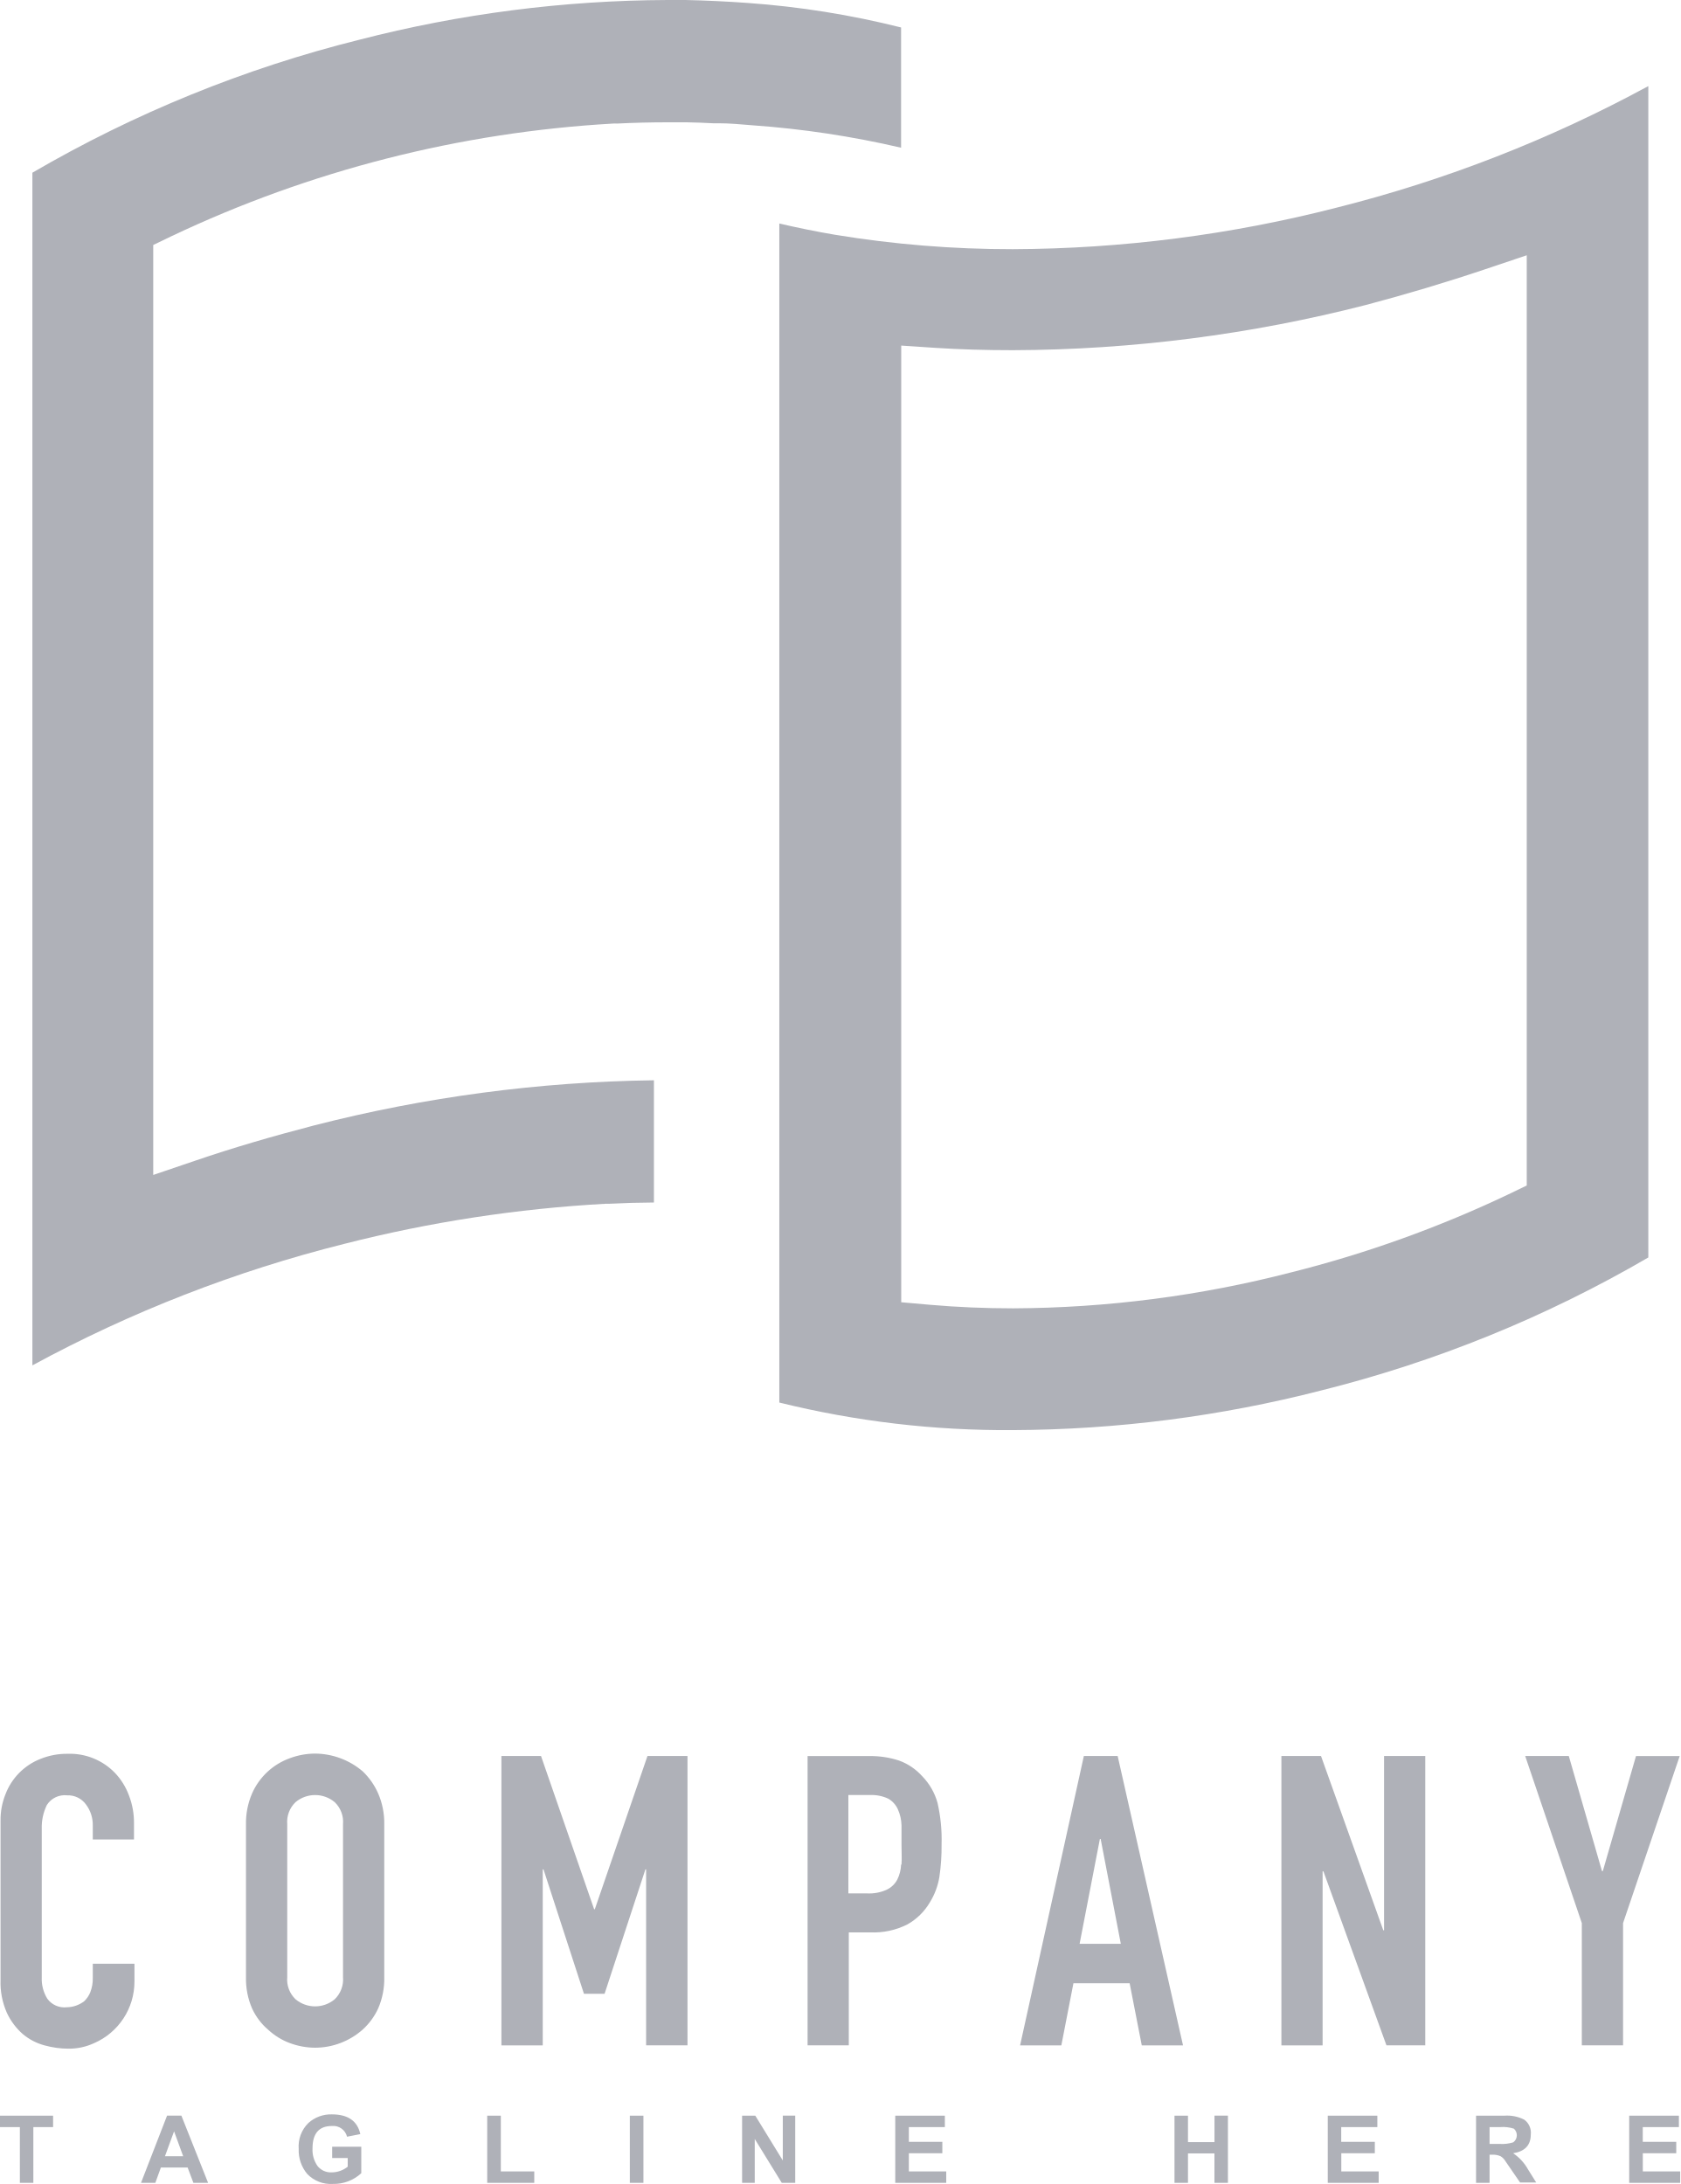
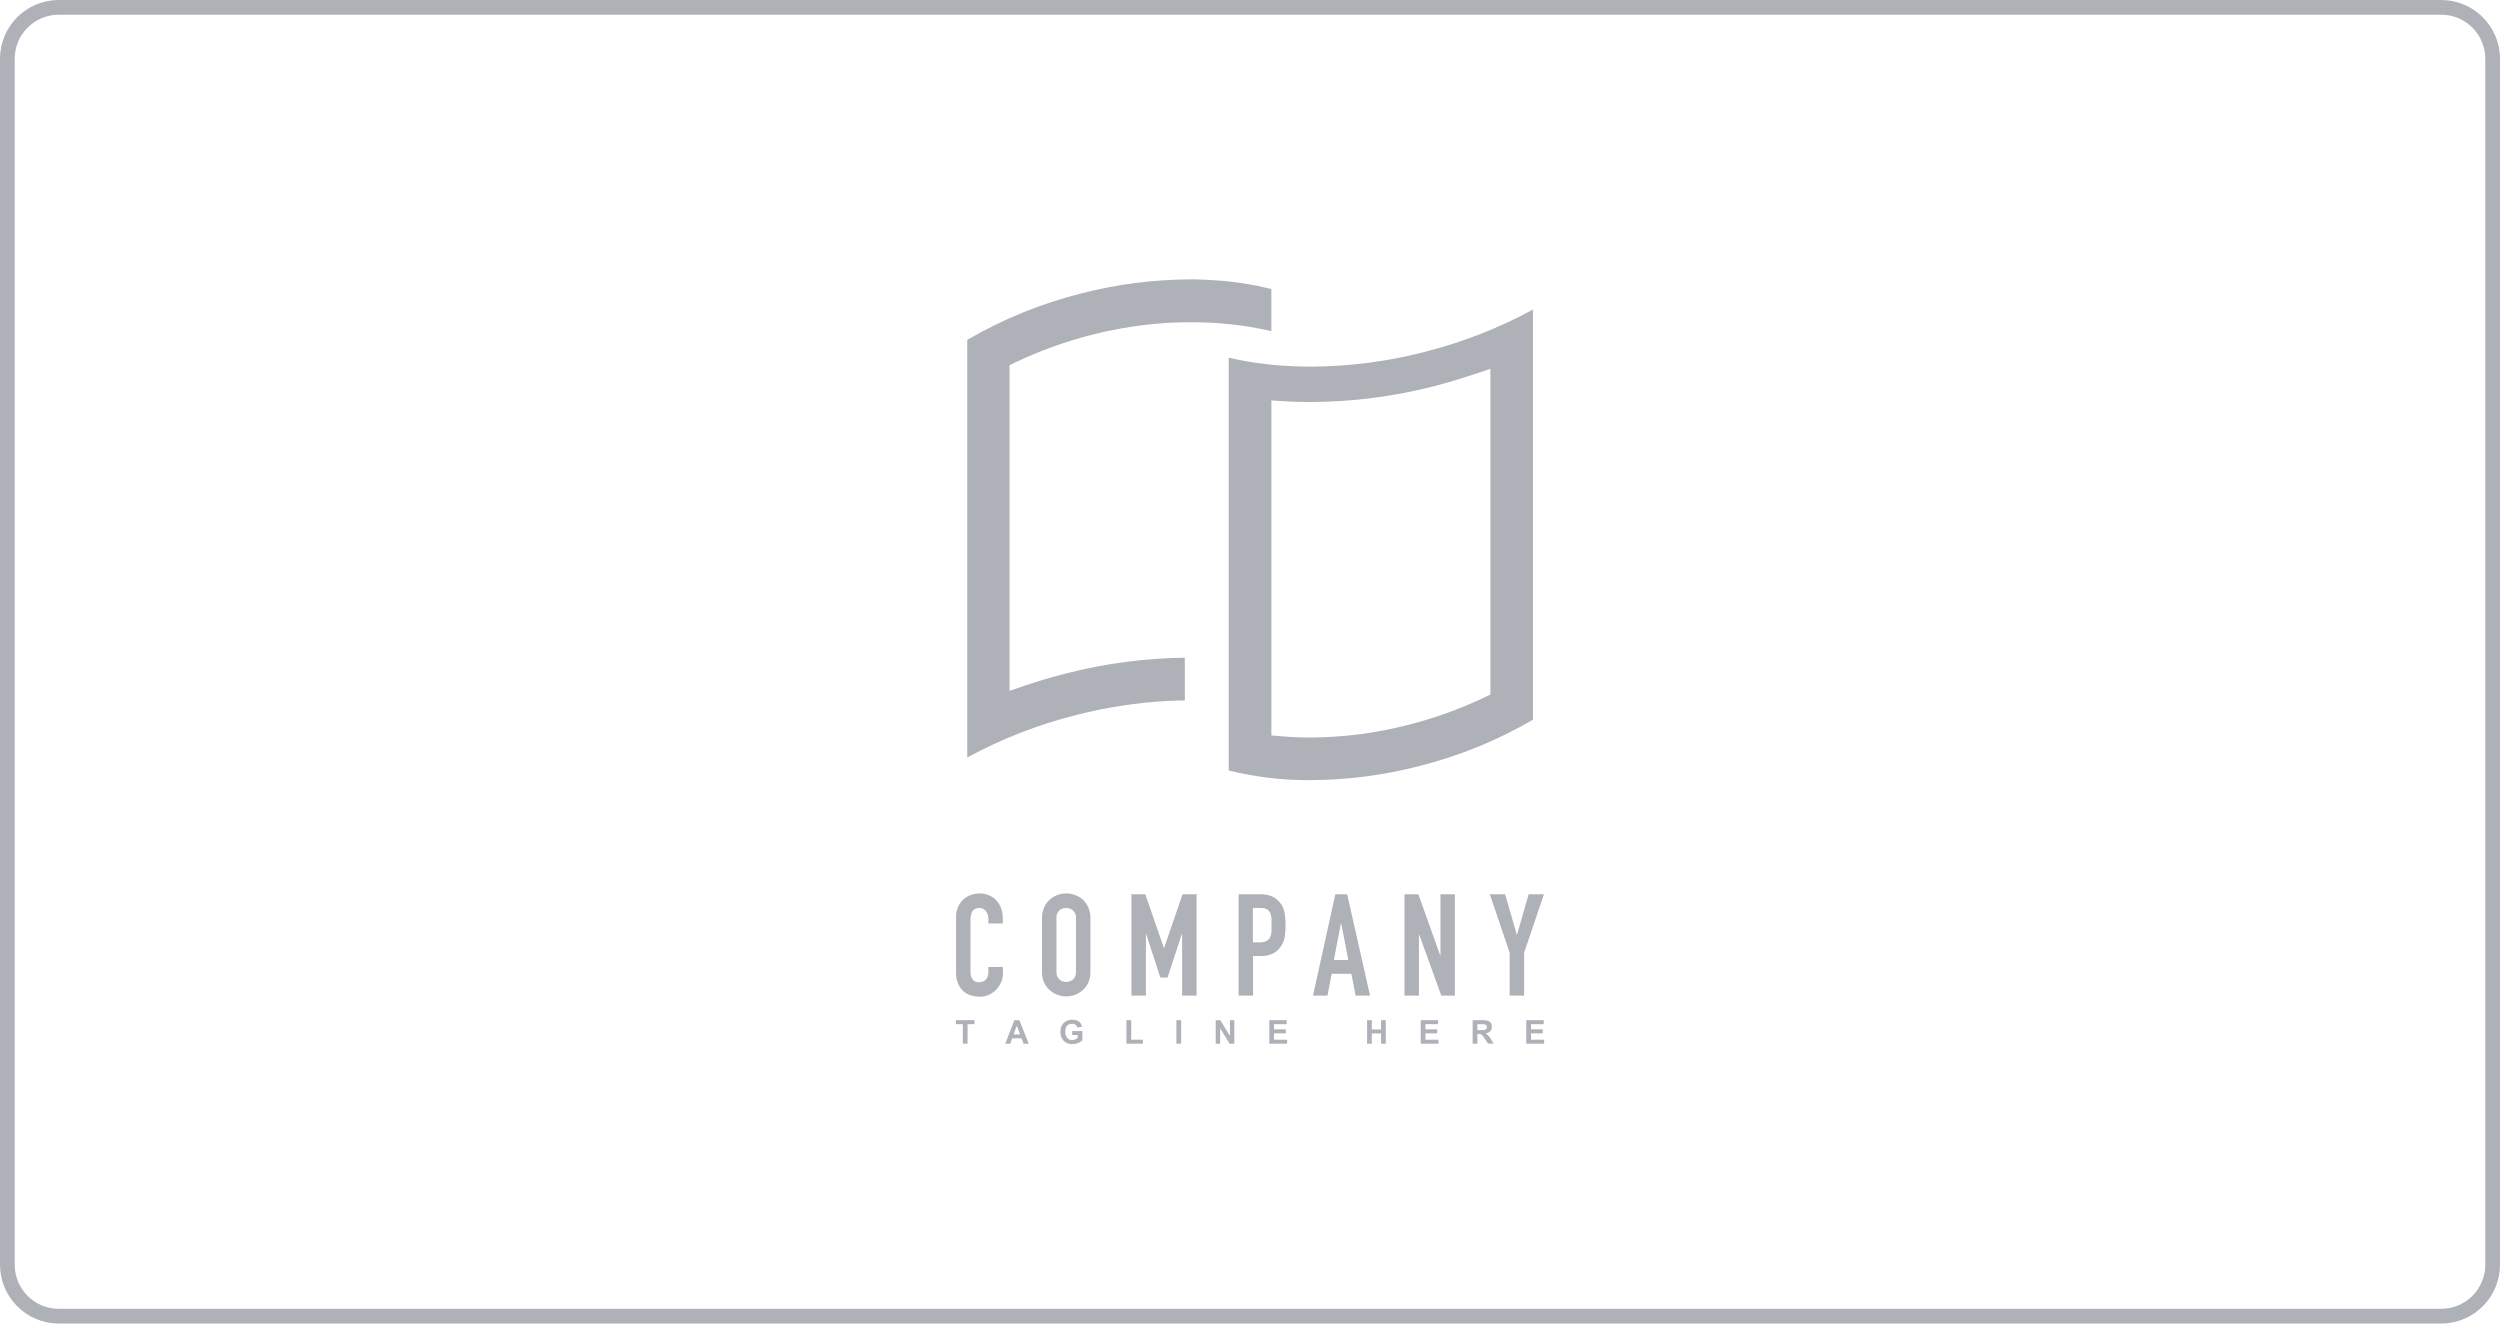
- <svg xmlns="http://www.w3.org/2000/svg" width="40" height="52" fill="none">
-   <path d="M16.977 2.935h.136c.253 0 .527.025.797.048 1.193.084 2.377.263 3.542.534V.654A21.09 21.09 0 0017.797.07 29.24 29.24 0 0016.319 0h-.427c-2.475.01-4.94.327-7.337.946-2.73.68-5.35 1.747-7.784 3.166v28.397a31.634 31.634 0 017.42-2.892 32.36 32.36 0 016.228-.956h.084c.351-.018.703-.028 1.065-.03v-2.91a34.328 34.328 0 00-8.095 1.076c-.98.255-1.925.53-2.813.834l-1.012.344V5.833l.432-.208a28.275 28.275 0 0110.516-2.683.627.627 0 01.091 0c.403-.02.808-.03 1.205-.03h.455c.21.005.42.01.63.023z" fill="#AFB1B8" />
-   <path d="M24.11 5.933a25.913 25.913 0 01-4.234-.344c-.45-.076-.893-.168-1.323-.267v28.072c1.82.45 3.69.67 5.565.656a29.943 29.943 0 007.337-.944 29.815 29.815 0 007.786-3.166V2.05a31.777 31.777 0 01-7.417 2.893c-2.52.648-5.112.98-7.713.99zm11.225.485l1.012-.34v22.148l-.433.209a27.764 27.764 0 01-5.173 1.859c-2.163.56-4.387.847-6.62.857-.668 0-1.33-.028-1.973-.084l-.693-.061V8.228l.807.054c.587.038 1.194.056 1.854.056 2.835-.01 5.659-.372 8.406-1.078.944-.25 1.882-.529 2.813-.842zM2.737 42.212a1.492 1.492 0 00-1.125-.455 1.674 1.674 0 00-.65.122 1.463 1.463 0 00-.832.842c-.08.2-.12.413-.117.628v3.794c-.01.267.042.533.149.778.09.194.219.368.38.509.151.127.33.22.52.27.185.051.376.078.567.078.212.002.42-.043.612-.132a1.597 1.597 0 00.96-1.465v-.425h-.992v.339a.882.882 0 01-.059.338.608.608 0 01-.144.214.697.697 0 01-.415.145.504.504 0 01-.465-.204.899.899 0 01-.132-.509v-3.537c-.006-.196.036-.39.122-.567a.507.507 0 01.485-.229.526.526 0 01.443.214.806.806 0 01.165.508v.328h.981v-.386a1.788 1.788 0 00-.121-.664 1.562 1.562 0 00-.332-.534zM8.629 42.17a1.765 1.765 0 00-1.128-.418c-.202.001-.403.037-.592.107a1.559 1.559 0 00-.908.842c-.1.232-.15.482-.145.735v3.639c-.006.255.043.51.145.745.09.195.22.369.384.508.152.14.33.25.524.32.19.07.39.106.592.107a1.714 1.714 0 001.128-.427c.158-.142.286-.315.374-.508.102-.235.151-.49.145-.745v-3.64a1.77 1.77 0 00-.145-.734 1.643 1.643 0 00-.374-.532zm-.463 4.904a.654.654 0 01-.197.527.727.727 0 01-.934 0 .651.651 0 01-.197-.526v-3.64a.654.654 0 01.197-.526.727.727 0 01.934 0 .651.651 0 01.197.527v3.639zM16.367 48.7v-6.89h-.953l-1.253 3.647h-.017L12.88 41.81h-.943v6.89h.984v-4.191h.018l.963 2.962h.491l.972-2.962h.017v4.19h.984zM21.958 42.294c-.152-.17-.343-.3-.557-.377a2.184 2.184 0 00-.713-.106h-1.462v6.888h.981v-2.69h.506c.307.014.611-.05.886-.188a1.43 1.43 0 00.538-.527c.114-.183.19-.387.226-.6.038-.259.056-.52.053-.783.01-.33-.023-.661-.096-.984a1.466 1.466 0 00-.362-.633zm-.506 2.1a.868.868 0 01-.091.359.553.553 0 01-.253.241 1.007 1.007 0 01-.463.087h-.448v-2.342h.506a.941.941 0 01.443.086.556.556 0 01.23.255c.054.12.083.251.086.384v.457c0 .16.01.326 0 .473h-.01zM26.608 41.81h-.805l-1.518 6.89h.982l.288-1.48h1.338l.289 1.48h.982l-1.556-6.89zm-.906 4.471l.483-2.497h.018l.48 2.497h-.981zM32.95 45.96h-.018l-1.483-4.15h-.943v6.89h.981v-4.143h.02l1.5 4.142h.924V41.81h-.981v4.15zM38.948 41.81l-.79 2.74h-.02l-.79-2.74H36.31l1.348 3.978v2.911h.982v-2.911l1.348-3.977h-1.04zM0 50.645h.473v1.327h.321v-1.327h.47v-.272H0v.272zM3.977 50.373l-.62 1.599h.341l.132-.364h.637l.137.364h.35l-.636-1.6h-.341zm-.05.966l.217-.593.217.593h-.435zM7.908 51.382h.37v.206a.613.613 0 01-.38.135.404.404 0 01-.34-.153.669.669 0 01-.118-.417c0-.356.154-.534.46-.534a.337.337 0 01.362.255l.316-.062c-.068-.312-.293-.47-.678-.47a.804.804 0 00-.559.206.78.78 0 00-.23.615.873.873 0 00.205.6.776.776 0 00.607.235.96.96 0 00.678-.255v-.63h-.693v.27zM11.923 50.373h-.324v1.599h1.12V51.7h-.796v-1.327zM15.318 50.373h-.324v1.599h.324v-1.6zM18.636 51.44l-.655-1.067h-.314v1.599h.301v-1.045l.643 1.045h.321v-1.6h-.296v1.069zM21.637 51.268h.797v-.272h-.797v-.351h.857v-.272h-1.181v1.599h1.214V51.7h-.89v-.432zM28.912 51.003h-.63v-.63h-.321v1.599h.321v-.7h.63v.7h.321v-1.6h-.32v.631zM31.93 51.268h.8v-.272h-.8v-.351h.86v-.272H31.61v1.599h1.212V51.7h-.89v-.432zM36.023 51.268c.278-.044.42-.191.42-.445a.383.383 0 00-.157-.356.904.904 0 00-.468-.094h-.678v1.599h.322v-.669h.063a.431.431 0 01.2.036c.047.029.086.069.114.117l.349.508h.384l-.195-.312a1.115 1.115 0 00-.354-.384zm-.324-.222h-.237v-.401h.253a.84.84 0 01.326.038.21.21 0 01-.015.325.913.913 0 01-.327.038zM39.11 51.268h.796v-.272h-.797v-.351h.86v-.272h-1.183v1.599H40V51.7h-.89v-.432z" fill="#AFB1B8" />
+ <svg xmlns="http://www.w3.org/2000/svg" width="170" height="90" viewBox="0 0 170 90" fill="none">
+   <rect x="0.5" y="0.5" width="169" height="89" rx="3.5" stroke="#AFB1B8" />
+   <path d="M81.977 21.934H82.114C82.367 21.934 82.64 21.96 82.91 21.983C84.103 22.067 85.287 22.245 86.452 22.517V19.654C85.253 19.353 84.03 19.158 82.796 19.071C82.329 19.036 81.83 19.013 81.319 19H80.892C78.417 19.009 75.953 19.327 73.555 19.946C70.825 20.627 68.205 21.693 65.772 23.112V51.509C68.114 50.236 70.607 49.264 73.191 48.617C75.231 48.097 77.317 47.776 79.419 47.661H79.503C79.855 47.643 80.206 47.633 80.568 47.631V44.722C77.837 44.757 75.119 45.118 72.473 45.797C71.494 46.051 70.548 46.326 69.66 46.631L68.648 46.975V24.833L69.08 24.625C72.382 23.059 75.952 22.149 79.596 21.942C79.627 21.94 79.657 21.94 79.688 21.942C80.09 21.922 80.495 21.912 80.892 21.912H81.327H81.347C81.557 21.917 81.767 21.922 81.977 21.934Z" fill="#AFB1B8" />
+   <path d="M89.111 24.933C88.445 24.933 87.788 24.91 87.153 24.861C86.394 24.805 85.615 24.714 84.876 24.589C84.426 24.513 83.983 24.422 83.553 24.322V52.394C85.374 52.844 87.243 53.065 89.118 53.05C91.593 53.039 94.057 52.723 96.455 52.106C99.185 51.424 101.807 50.358 104.241 48.94V21.05C101.899 22.322 99.407 23.294 96.824 23.943C94.303 24.591 91.713 24.923 89.111 24.933ZM100.335 25.418L101.347 25.078V47.226L100.914 47.435C99.255 48.224 97.522 48.847 95.741 49.294C93.578 49.853 91.354 50.141 89.121 50.151C88.453 50.151 87.79 50.123 87.148 50.067L86.455 50.006V47.318V27.229L87.262 27.282C87.849 27.32 88.456 27.338 89.116 27.338C91.951 27.328 94.775 26.966 97.522 26.26C98.466 26.011 99.404 25.731 100.335 25.418Z" fill="#AFB1B8" />
+   <path d="M67.737 61.212C67.592 61.062 67.416 60.943 67.222 60.865C67.029 60.786 66.82 60.75 66.612 60.757C66.389 60.754 66.168 60.796 65.961 60.879C65.772 60.955 65.6 61.068 65.455 61.212C65.313 61.357 65.201 61.53 65.129 61.721C65.05 61.921 65.01 62.134 65.013 62.349V66.143C65.004 66.41 65.055 66.676 65.162 66.921C65.252 67.116 65.381 67.289 65.541 67.43C65.693 67.558 65.871 67.65 66.063 67.699C66.247 67.751 66.438 67.778 66.629 67.778C66.841 67.78 67.05 67.735 67.241 67.646C67.431 67.563 67.603 67.444 67.747 67.295C67.888 67.148 68.001 66.975 68.079 66.786C68.16 66.595 68.201 66.389 68.2 66.181V65.757H67.209V66.095C67.212 66.21 67.192 66.325 67.15 66.433C67.118 66.514 67.069 66.587 67.006 66.647C66.945 66.696 66.874 66.733 66.799 66.756C66.732 66.778 66.662 66.79 66.591 66.791C66.503 66.802 66.413 66.788 66.331 66.753C66.25 66.717 66.179 66.66 66.126 66.588C66.032 66.436 65.987 66.258 65.994 66.079V62.542C65.988 62.346 66.03 62.151 66.116 61.975C66.167 61.895 66.24 61.831 66.326 61.791C66.412 61.75 66.507 61.735 66.601 61.746C66.687 61.743 66.772 61.761 66.849 61.798C66.926 61.836 66.993 61.891 67.044 61.96C67.155 62.106 67.213 62.285 67.209 62.469V62.797H68.19V62.41C68.192 62.183 68.151 61.958 68.069 61.746C67.995 61.548 67.883 61.366 67.737 61.212Z" fill="#AFB1B8" />
+   <path d="M73.629 61.169C73.313 60.902 72.914 60.755 72.501 60.752C72.299 60.753 72.098 60.789 71.909 60.859C71.716 60.928 71.538 61.033 71.385 61.169C71.221 61.317 71.09 61.498 71.001 61.701C70.901 61.932 70.852 62.183 70.856 62.435V66.074C70.85 66.33 70.899 66.585 71.001 66.82C71.09 67.015 71.222 67.189 71.385 67.328C71.537 67.469 71.715 67.578 71.909 67.648C72.098 67.718 72.299 67.754 72.501 67.755C72.703 67.755 72.903 67.719 73.093 67.648C73.29 67.577 73.472 67.468 73.629 67.328C73.787 67.186 73.915 67.013 74.003 66.82C74.105 66.585 74.154 66.33 74.147 66.074V62.435C74.152 62.183 74.103 61.932 74.003 61.701C73.915 61.5 73.788 61.319 73.629 61.169ZM73.166 66.074C73.174 66.171 73.161 66.269 73.127 66.36C73.093 66.451 73.039 66.533 72.969 66.601C72.838 66.711 72.672 66.771 72.502 66.771C72.331 66.771 72.166 66.711 72.035 66.601C71.965 66.533 71.911 66.451 71.877 66.36C71.843 66.269 71.829 66.171 71.838 66.074V62.435C71.829 62.339 71.843 62.241 71.877 62.15C71.911 62.059 71.965 61.976 72.035 61.909C72.166 61.799 72.331 61.739 72.502 61.739C72.672 61.739 72.838 61.799 72.969 61.909C73.039 61.976 73.093 62.059 73.127 62.15C73.161 62.241 73.174 62.339 73.166 62.435V66.074Z" fill="#AFB1B8" />
+   <path d="M81.367 67.699V60.811H80.414L79.161 64.457H79.144L77.881 60.811H76.938V67.699H77.922V63.509H77.939L78.903 66.471H79.394L80.365 63.509H80.383V67.699H81.367Z" fill="#AFB1B8" />
+   <path d="M86.958 61.294C86.806 61.124 86.615 60.994 86.401 60.917C86.171 60.842 85.93 60.806 85.688 60.81H84.226V67.699H85.207V65.009H85.713C86.02 65.023 86.324 64.958 86.599 64.821C86.822 64.697 87.008 64.515 87.138 64.294C87.251 64.111 87.328 63.907 87.363 63.694C87.401 63.435 87.419 63.173 87.416 62.911C87.425 62.58 87.393 62.249 87.32 61.927C87.254 61.688 87.13 61.471 86.958 61.294ZM86.452 63.394C86.448 63.519 86.417 63.641 86.361 63.753C86.305 63.859 86.216 63.943 86.108 63.994C85.963 64.059 85.804 64.089 85.645 64.081H85.197V61.739H85.703C85.856 61.731 86.007 61.761 86.146 61.825C86.247 61.883 86.328 61.972 86.376 62.079C86.43 62.2 86.459 62.331 86.462 62.463C86.462 62.608 86.462 62.761 86.462 62.921C86.462 63.081 86.472 63.247 86.462 63.394H86.452Z" fill="#AFB1B8" />
+   <path d="M91.608 60.811H90.803L89.285 67.699H90.267L90.555 66.219H91.894L92.182 67.699H93.163L91.608 60.811ZM90.702 65.281L91.185 62.784H91.203L91.684 65.281H90.702Z" fill="#AFB1B8" />
+   <path d="M97.95 64.961H97.932L96.449 60.811H95.506V67.699H96.487V63.557H96.508L98.008 67.699H98.931V60.811H97.95V64.961Z" fill="#AFB1B8" />
+   <path d="M103.948 60.811L103.158 63.549H103.138L102.349 60.811H101.309L102.657 64.788V67.699H103.639V64.788L104.987 60.811H103.948Z" fill="#AFB1B8" />
+   <path d="M65 69.644H65.473V70.972H65.794V69.644H66.265V69.372H65V69.644Z" fill="#AFB1B8" />
+   <path d="M68.977 69.372L68.357 70.972H68.698L68.83 70.608H69.468L69.604 70.972H69.953L69.318 69.372H68.977ZM68.926 70.339L69.144 69.746L69.361 70.339H68.926Z" fill="#AFB1B8" />
+   <path d="M72.908 70.382H73.277V70.588C73.169 70.675 73.036 70.722 72.898 70.723C72.833 70.727 72.769 70.715 72.71 70.688C72.651 70.661 72.599 70.621 72.559 70.57C72.474 70.448 72.432 70.302 72.44 70.153C72.44 69.797 72.594 69.619 72.9 69.619C72.981 69.611 73.062 69.632 73.128 69.679C73.194 69.726 73.242 69.795 73.262 69.874L73.578 69.812C73.51 69.5 73.285 69.342 72.9 69.342C72.695 69.337 72.495 69.41 72.341 69.548C72.261 69.628 72.198 69.724 72.159 69.83C72.119 69.936 72.103 70.05 72.111 70.163C72.102 70.382 72.175 70.597 72.316 70.764C72.394 70.844 72.489 70.907 72.594 70.948C72.699 70.988 72.811 71.005 72.923 70.998C73.173 71.004 73.416 70.913 73.601 70.743V70.113H72.908V70.382Z" fill="#AFB1B8" />
+   <path d="M76.923 69.372H76.599V70.972H77.719V70.7H76.923V69.372Z" fill="#AFB1B8" />
+   <path d="M80.317 69.372H79.994V70.972H80.317V69.372Z" fill="#AFB1B8" />
+   <path d="M83.636 70.441L82.981 69.372H82.668V70.972H82.969V69.927L83.611 70.972H83.932V69.372H83.636V70.441Z" fill="#AFB1B8" />
+   <path d="M86.637 70.267H87.434V69.995H86.637V69.644H87.494V69.372H86.313V70.972H87.527V70.7H86.637V70.267Z" fill="#AFB1B8" />
+   <path d="M93.912 70.003H93.282V69.372H92.961V70.972H93.282V70.273H93.912V70.972H94.233V69.372H93.912V70.003Z" fill="#AFB1B8" />
+   <path d="M96.93 70.267H97.73V69.995H96.93V69.644H97.79V69.372H96.609V70.972H97.821V70.7H96.93V70.267Z" fill="#AFB1B8" />
+   <path d="M101.023 70.268C101.302 70.224 101.443 70.077 101.443 69.823C101.451 69.755 101.441 69.686 101.413 69.623C101.386 69.56 101.342 69.506 101.286 69.467C101.141 69.394 100.98 69.361 100.818 69.373H100.14V70.972H100.462V70.303H100.525C100.593 70.299 100.662 70.311 100.725 70.339C100.772 70.368 100.811 70.408 100.839 70.456L101.188 70.964H101.572L101.377 70.652C101.291 70.497 101.17 70.366 101.023 70.268ZM100.699 70.046H100.462V69.645H100.715C100.825 69.636 100.936 69.649 101.041 69.683C101.064 69.703 101.083 69.729 101.095 69.758C101.107 69.787 101.113 69.818 101.111 69.849C101.11 69.88 101.101 69.911 101.087 69.939C101.072 69.966 101.051 69.99 101.026 70.008C100.92 70.041 100.81 70.053 100.699 70.046Z" fill="#AFB1B8" />
+   <path d="M104.109 70.267H104.906V69.995H104.109V69.644H104.97V69.372H103.786V70.972H105V70.7H104.109V70.267Z" fill="#AFB1B8" />
</svg>
